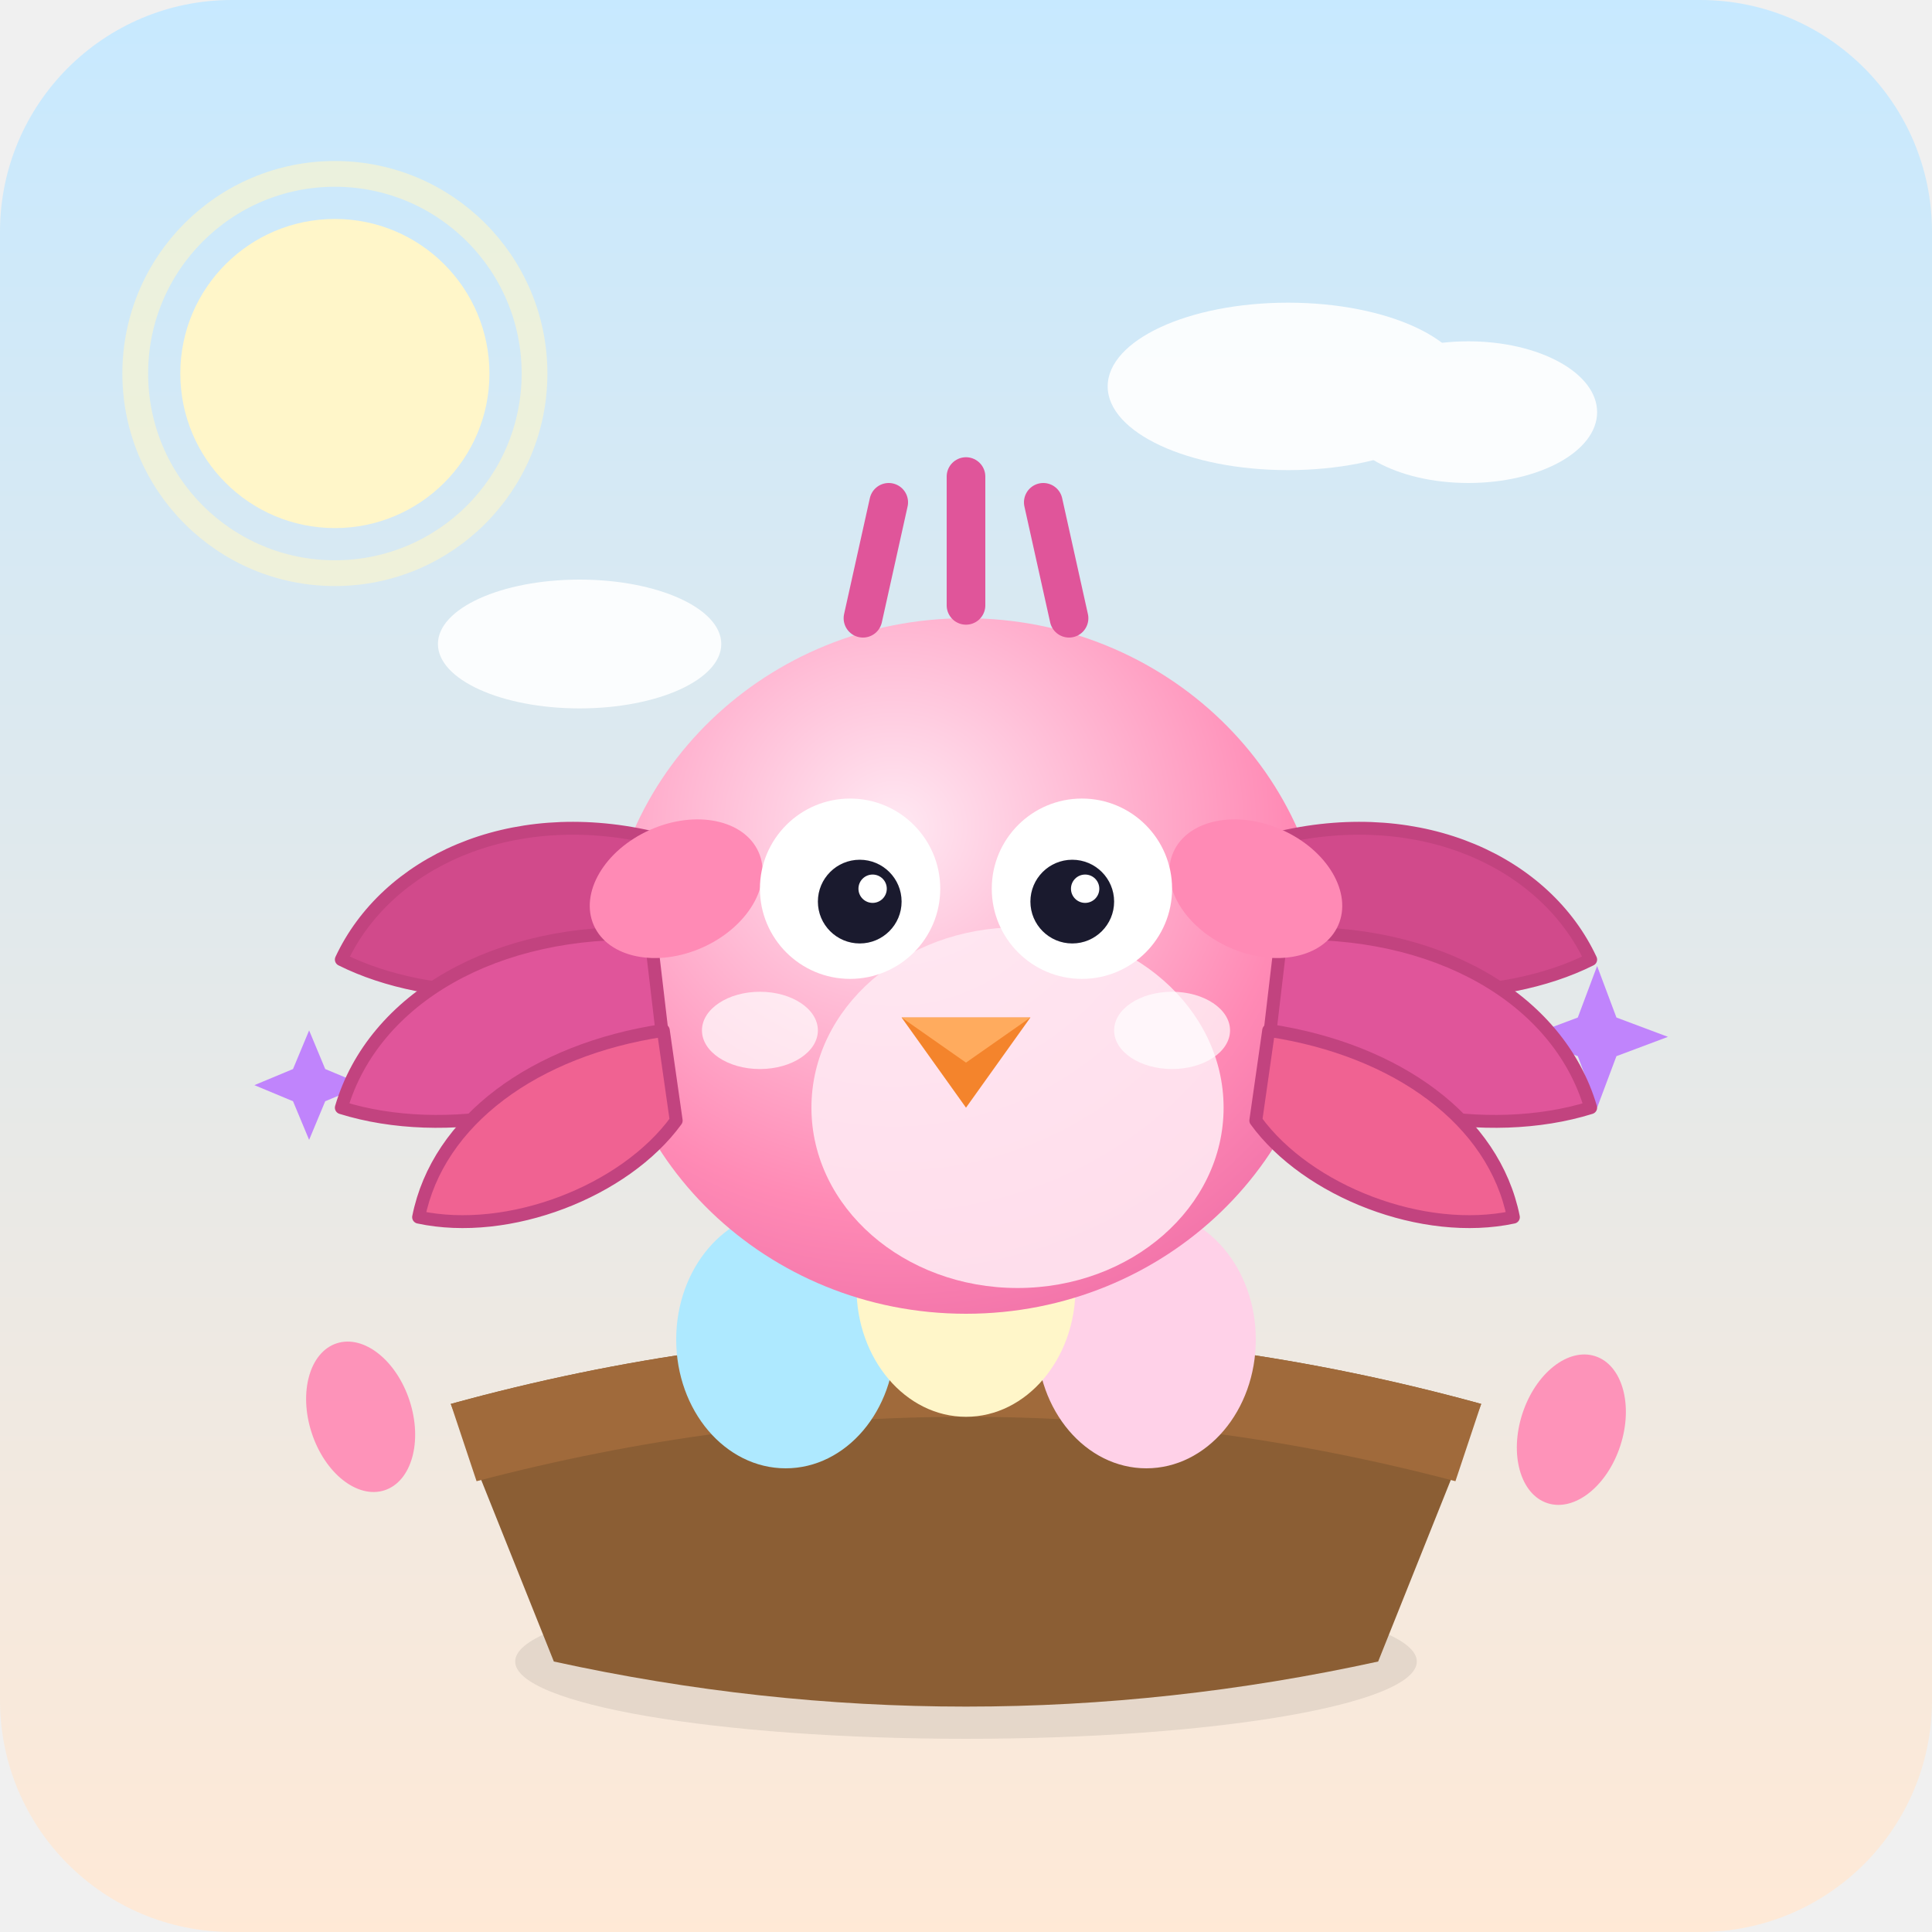
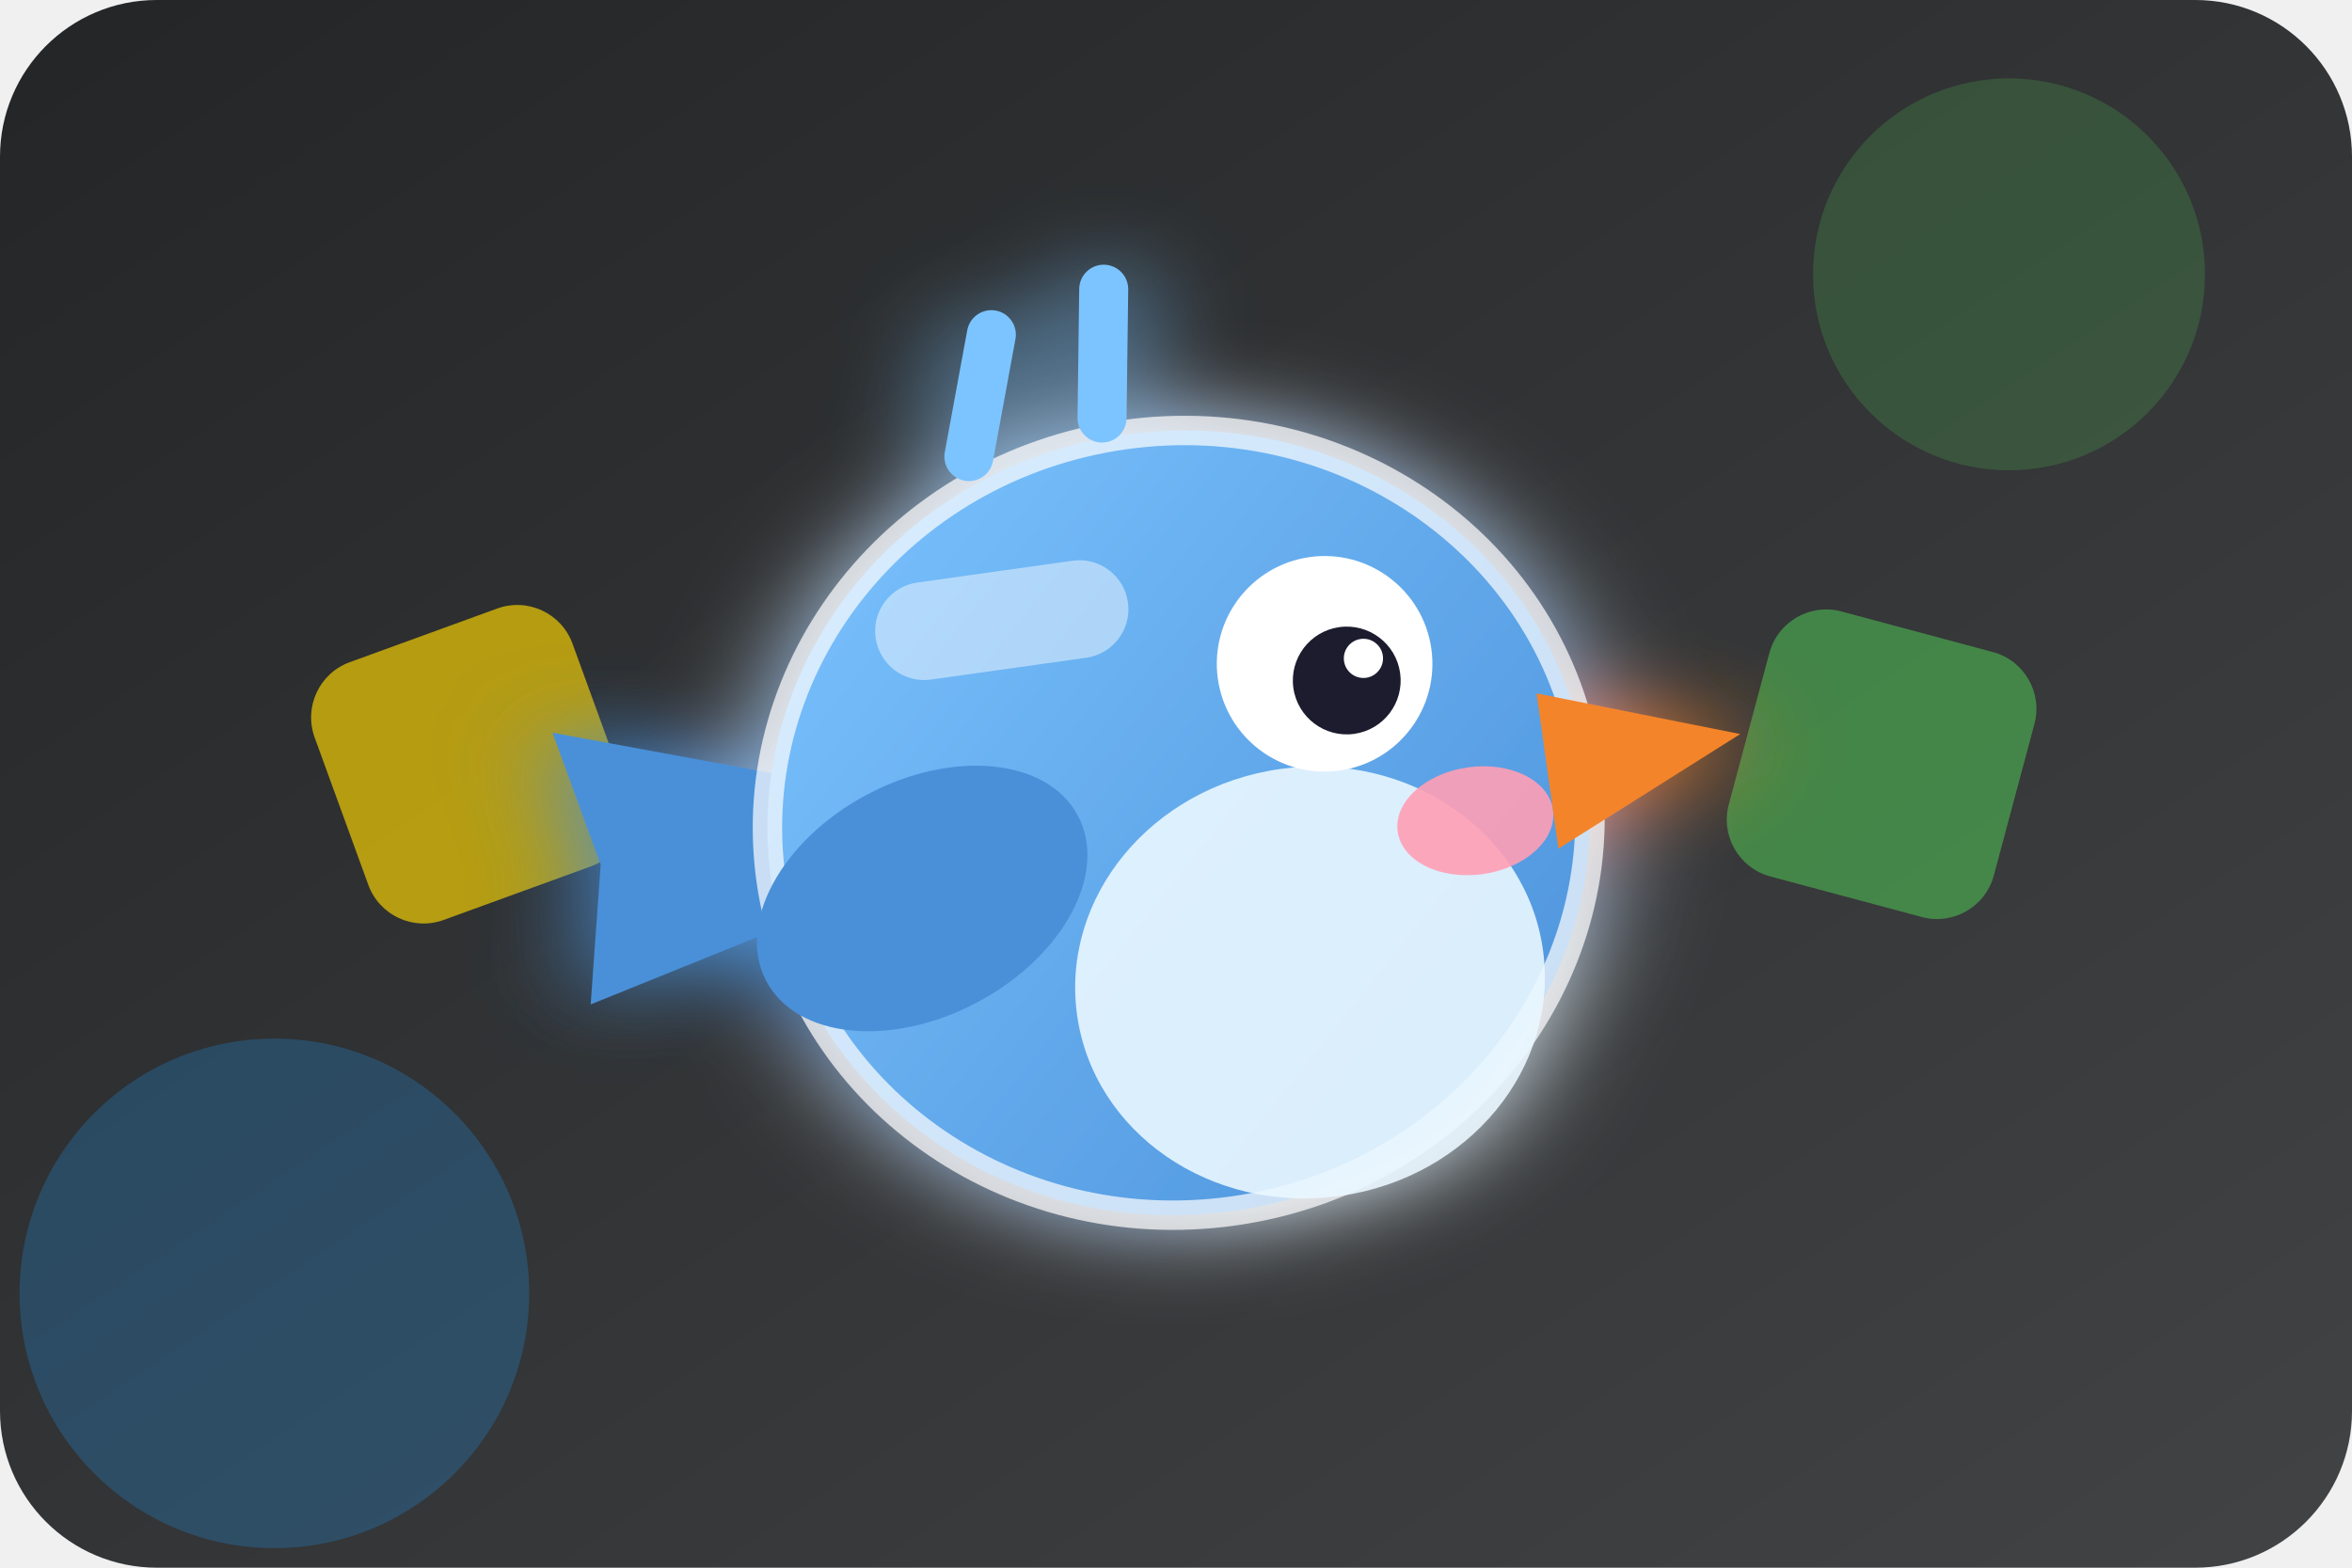
- <svg xmlns="http://www.w3.org/2000/svg" width="300" height="300" viewBox="0 0 300 300">
+ <svg xmlns="http://www.w3.org/2000/svg" viewBox="0 0 240 160">
  <defs>
-     <linearGradient id="bg3" x1="0" y1="0" x2="0" y2="1">
-       <stop offset="0" stop-color="#c7e9ff" />
-       <stop offset="1" stop-color="#ffe9d6" />
+     <linearGradient id="bg" x1="0" y1="0" x2="1" y2="1">
+       <stop offset="0" stop-color="#232526" />
+       <stop offset="1" stop-color="#414345" />
    </linearGradient>
-     <radialGradient id="berry" cx="0.4" cy="0.3" r="1">
-       <stop offset="0" stop-color="#ffe9f3" />
-       <stop offset="0.55" stop-color="#ff8ab5" />
-       <stop offset="1" stop-color="#e0559a" />
-     </radialGradient>
+     <linearGradient id="bird" x1="0" y1="0" x2="1" y2="1">
+       <stop offset="0" stop-color="#7cc4ff" />
+       <stop offset="1" stop-color="#4a90d9" />
+     </linearGradient>
+     <filter id="glow" x="-60%" y="-60%" width="220%" height="220%">
+       <feGaussianBlur stdDeviation="5" result="b" />
+       <feMerge>
+         <feMergeNode in="b" />
+         <feMergeNode in="SourceGraphic" />
+       </feMerge>
+     </filter>
  </defs>
-   <rect width="300" height="300" rx="36" fill="url(#bg3)" />
-   <circle cx="52" cy="58" r="24" fill="#fff6c9" />
-   <circle cx="52" cy="58" r="31" fill="none" stroke="#fff6c9" stroke-width="4" opacity="0.6" />
-   <g fill="#ffffff" opacity="0.9">
-     <ellipse cx="200" cy="60" rx="28" ry="13" />
-     <ellipse cx="228" cy="64" rx="20" ry="11" />
-     <ellipse cx="90" cy="100" rx="22" ry="10" />
-   </g>
-   <g fill="#c084fc">
-     <path d="M248 150 l3 8 8 3 -8 3 -3 8 -3 -8 -8 -3 8 -3 Z" />
-     <path d="M48 160 l2.5 6 6 2.5 -6 2.5 -2.5 6 -2.5 -6 -6 -2.5 6 -2.5 Z" />
-   </g>
-   <g>
-     <ellipse cx="150" cy="258" rx="70" ry="12" fill="#000000" opacity="0.08" />
-     <path d="M70 218 Q150 196 230 218 L214 258 Q150 272 86 258 Z" fill="#8B5E34" />
-     <path d="M70 218 Q150 196 230 218 L226 230 Q150 210 74 230 Z" fill="#a06a3b" />
-     <ellipse cx="122" cy="208" rx="17" ry="20" fill="#aee9ff" />
-     <ellipse cx="178" cy="208" rx="17" ry="20" fill="#ffd1e8" />
-     <ellipse cx="150" cy="200" rx="17" ry="20" fill="#fff6c9" />
-   </g>
-   <g>
-     <ellipse cx="150" cy="150" rx="56" ry="54" fill="url(#berry)" />
-     <ellipse cx="158" cy="172" rx="32" ry="28" fill="#ffe9f3" opacity="0.9" />
-     <g stroke="#c2437f" stroke-width="2" stroke-linejoin="round">
-       <path d="M101,130 C79,125 60,134 53,149 C67,156 89,156 103,147 Z" fill="#d14a8b" />
-       <path d="M101,145 C77,144 58,155 53,172 C69,177 91,173 103,162 Z" fill="#e0559a" />
-       <path d="M103,160 C83,163 68,174 65,189 C79,192 97,185 105,174 Z" fill="#f06292" />
-     </g>
-     <ellipse cx="105" cy="138" rx="14" ry="10" fill="#ff8ab5" transform="rotate(-24 105 138)" />
-     <g stroke="#c2437f" stroke-width="2" stroke-linejoin="round">
-       <path d="M199,130 C221,125 240,134 247,149 C233,156 211,156 197,147 Z" fill="#d14a8b" />
-       <path d="M199,145 C223,144 242,155 247,172 C231,177 209,173 197,162 Z" fill="#e0559a" />
-       <path d="M197,160 C217,163 232,174 235,189 C221,192 203,185 195,174 Z" fill="#f06292" />
-     </g>
-     <ellipse cx="195" cy="138" rx="14" ry="10" fill="#ff8ab5" transform="rotate(24 195 138)" />
-     <circle cx="132" cy="138" r="14" fill="#fff" />
-     <circle cx="168" cy="138" r="14" fill="#fff" />
-     <circle cx="133.5" cy="140" r="6.5" fill="#1a1a2e" />
-     <circle cx="166.5" cy="140" r="6.5" fill="#1a1a2e" />
-     <circle cx="135.5" cy="138" r="2.2" fill="#fff" />
-     <circle cx="168.5" cy="138" r="2.2" fill="#fff" />
-     <ellipse cx="118" cy="160" rx="9" ry="6" fill="#fff" opacity="0.7" />
-     <ellipse cx="182" cy="160" rx="9" ry="6" fill="#fff" opacity="0.7" />
-     <path d="M140 158 L160 158 L150 172 Z" fill="#f4842c" />
-     <path d="M140 158 L160 158 L150 165 Z" fill="#ffab5e" />
-     <path d="M134 96 L138 78 M150 94 L150 74 M166 96 L162 78" stroke="#e0559a" stroke-width="6" stroke-linecap="round" />
-   </g>
-   <g fill="#ff8ab5" opacity="0.9">
-     <ellipse cx="56" cy="220" rx="8" ry="12" transform="rotate(-18 56 220)" />
-     <ellipse cx="244" cy="222" rx="8" ry="12" transform="rotate(18 244 222)" />
+   <rect width="240" height="160" rx="16" fill="url(#bg)" />
+   <circle cx="205" cy="28" r="20" fill="#4caf50" opacity="0.25" />
+   <circle cx="28" cy="132" r="26" fill="#2196f3" opacity="0.25" />
+   <rect x="34" y="64" width="28" height="28" rx="6" fill="#ffd700" opacity="0.65" transform="rotate(-20 48 78)" />
+   <rect x="178" y="64" width="28" height="28" rx="6" fill="#4caf50" opacity="0.65" transform="rotate(15 192 78)" />
+   <g transform="rotate(-8 120 82)" filter="url(#glow)">
+     <path d="M82,74 L58,66 L61,80 L58,94 L82,88 Z" fill="#4a90d9" />
+     <ellipse cx="120" cy="84" rx="42" ry="40" fill="url(#bird)" />
+     <ellipse cx="120" cy="84" rx="42" ry="40" fill="none" stroke="#ffffff" stroke-opacity="0.7" stroke-width="3" />
+     <ellipse cx="131" cy="102" rx="24" ry="22" fill="#eaf7ff" opacity="0.9" />
+     <ellipse cx="93" cy="88" rx="18" ry="12" fill="#4a90d9" transform="rotate(-20 93 88)" />
+     <path d="M104 44 L108 32 M118 42 L120 29" stroke="#7cc4ff" stroke-width="5" stroke-linecap="round" />
+     <circle cx="137" cy="70" r="11" fill="#fff" />
+     <circle cx="139" cy="72" r="5.5" fill="#1a1a2e" />
+     <circle cx="141" cy="70" r="2" fill="#fff" />
+     <ellipse cx="150" cy="88" rx="8" ry="5.5" fill="#ff9eb5" opacity="0.9" />
+     <path d="M158,76 L178,83 L158,92 Z" fill="#f4842c" />
+     <rect x="92" y="56" width="26" height="10" rx="5" fill="#ffffff" opacity="0.45" />
  </g>
</svg>
